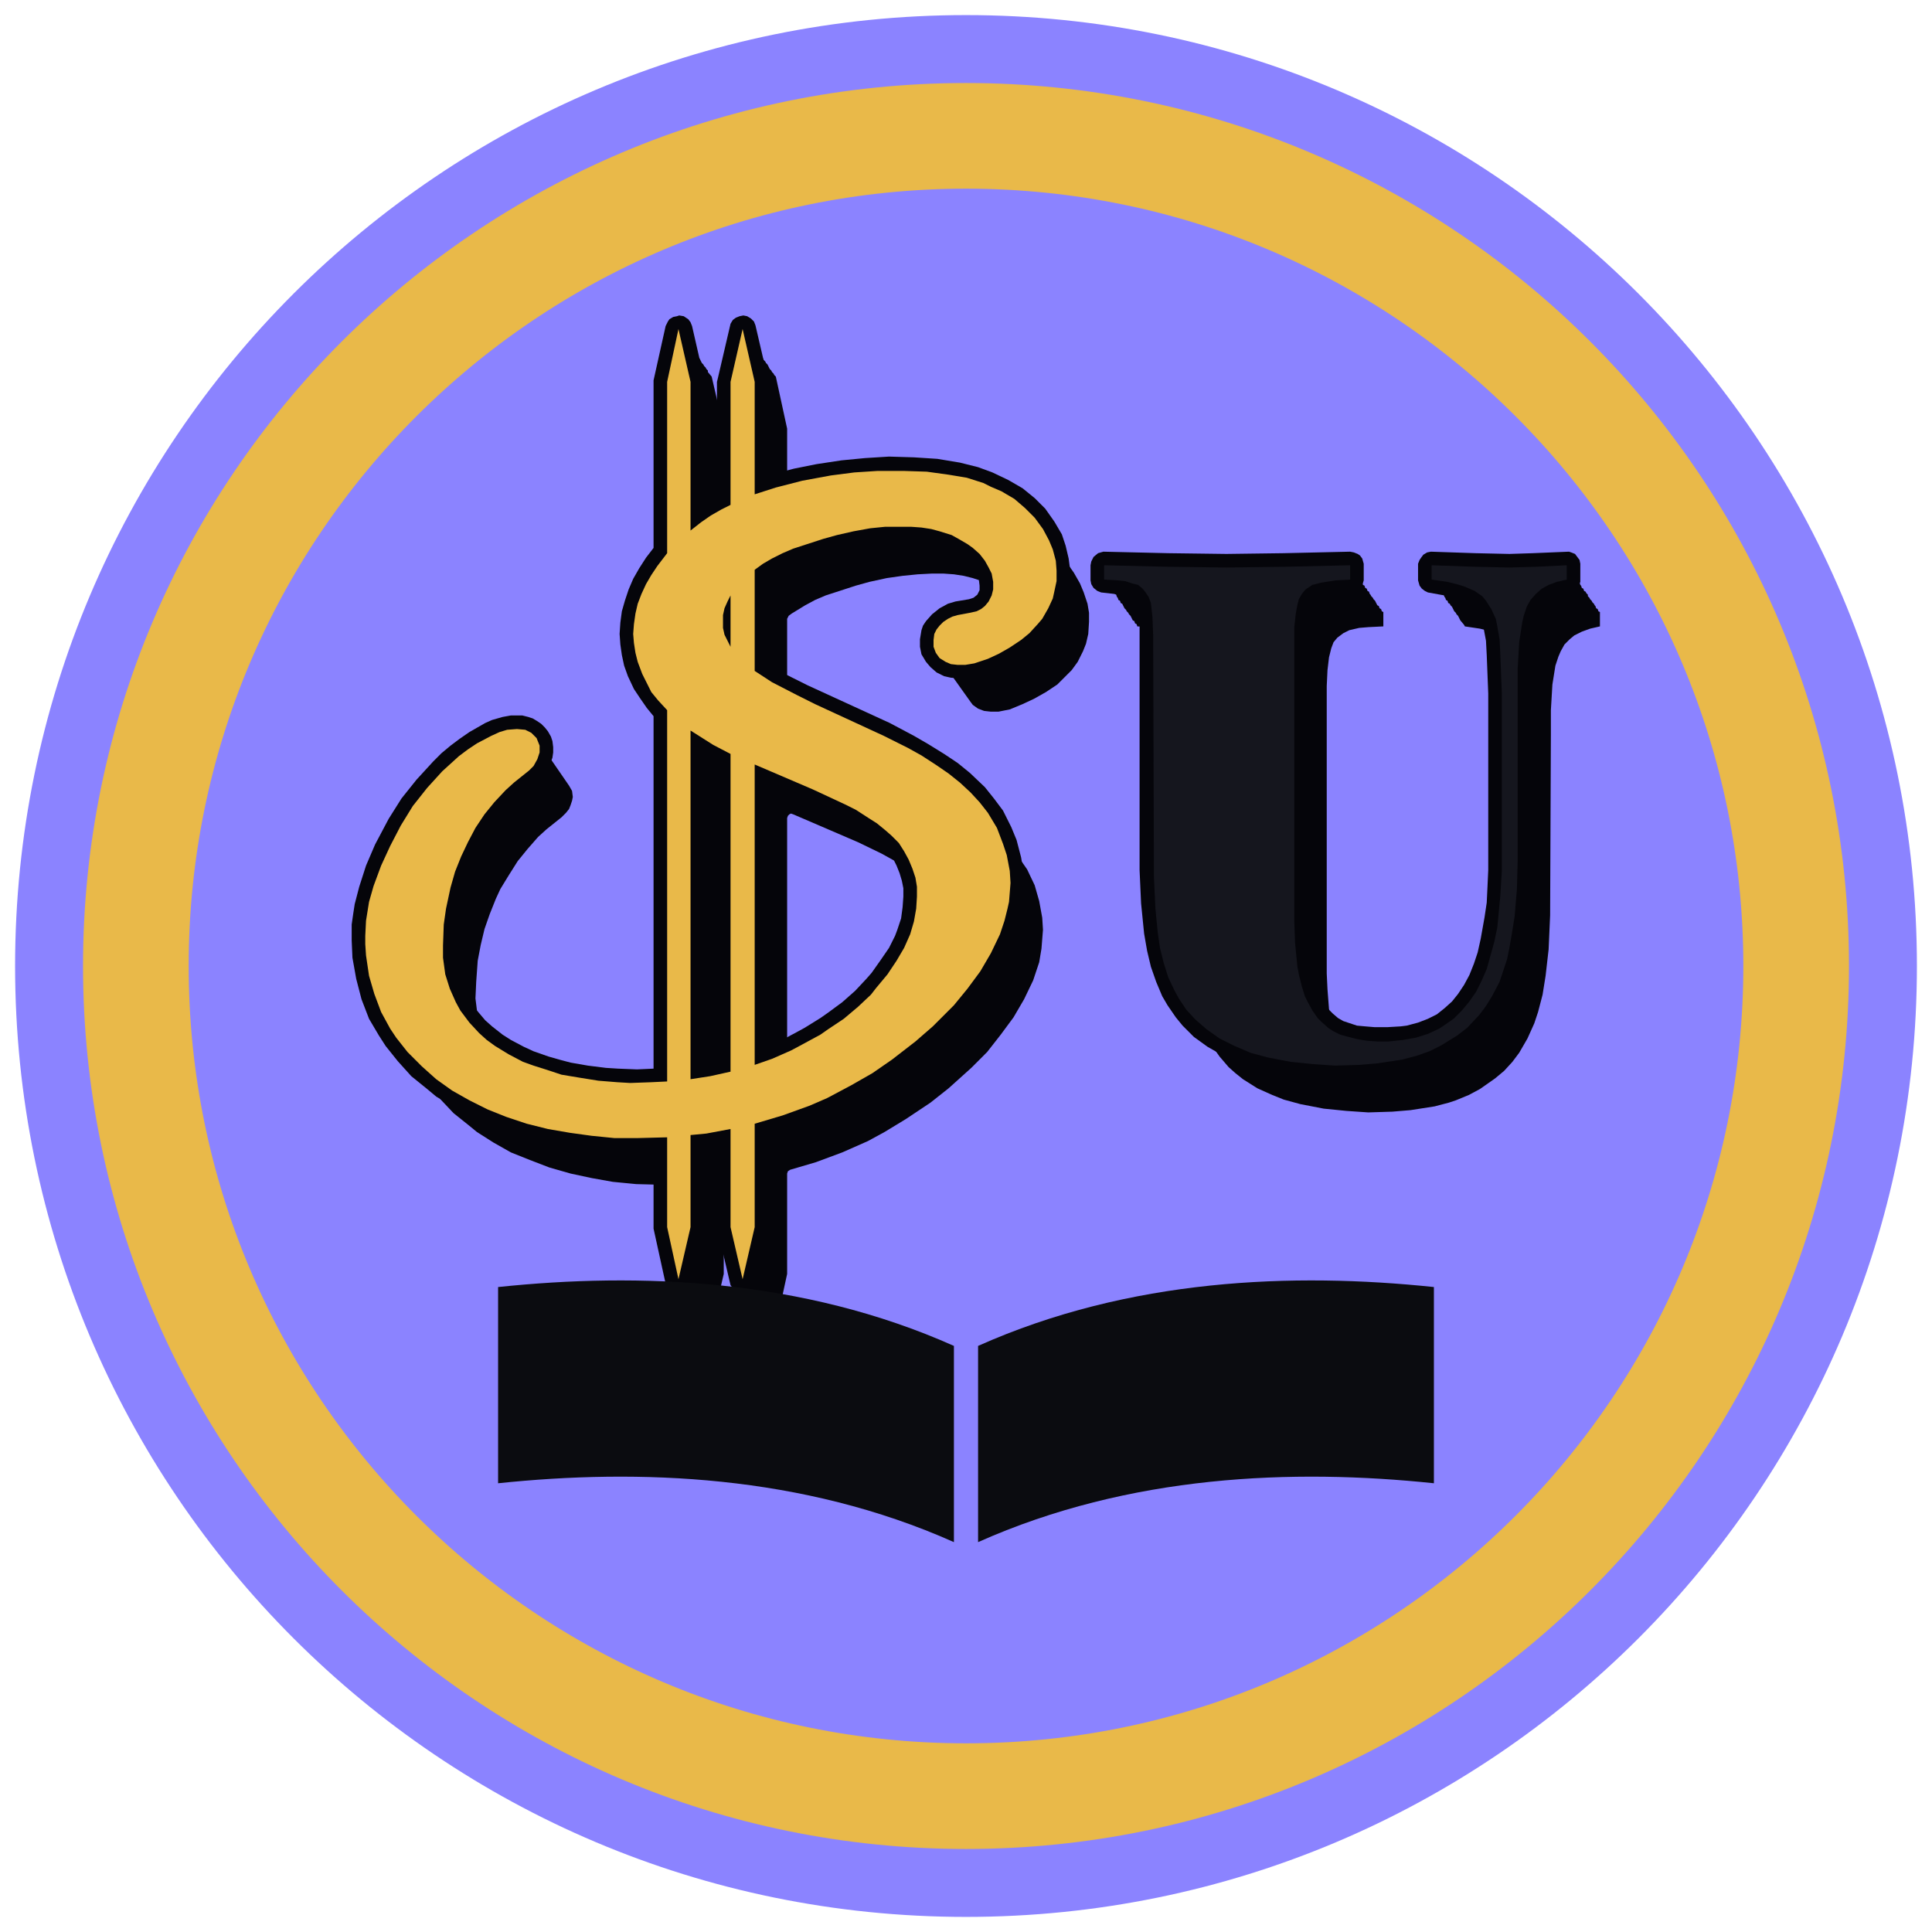
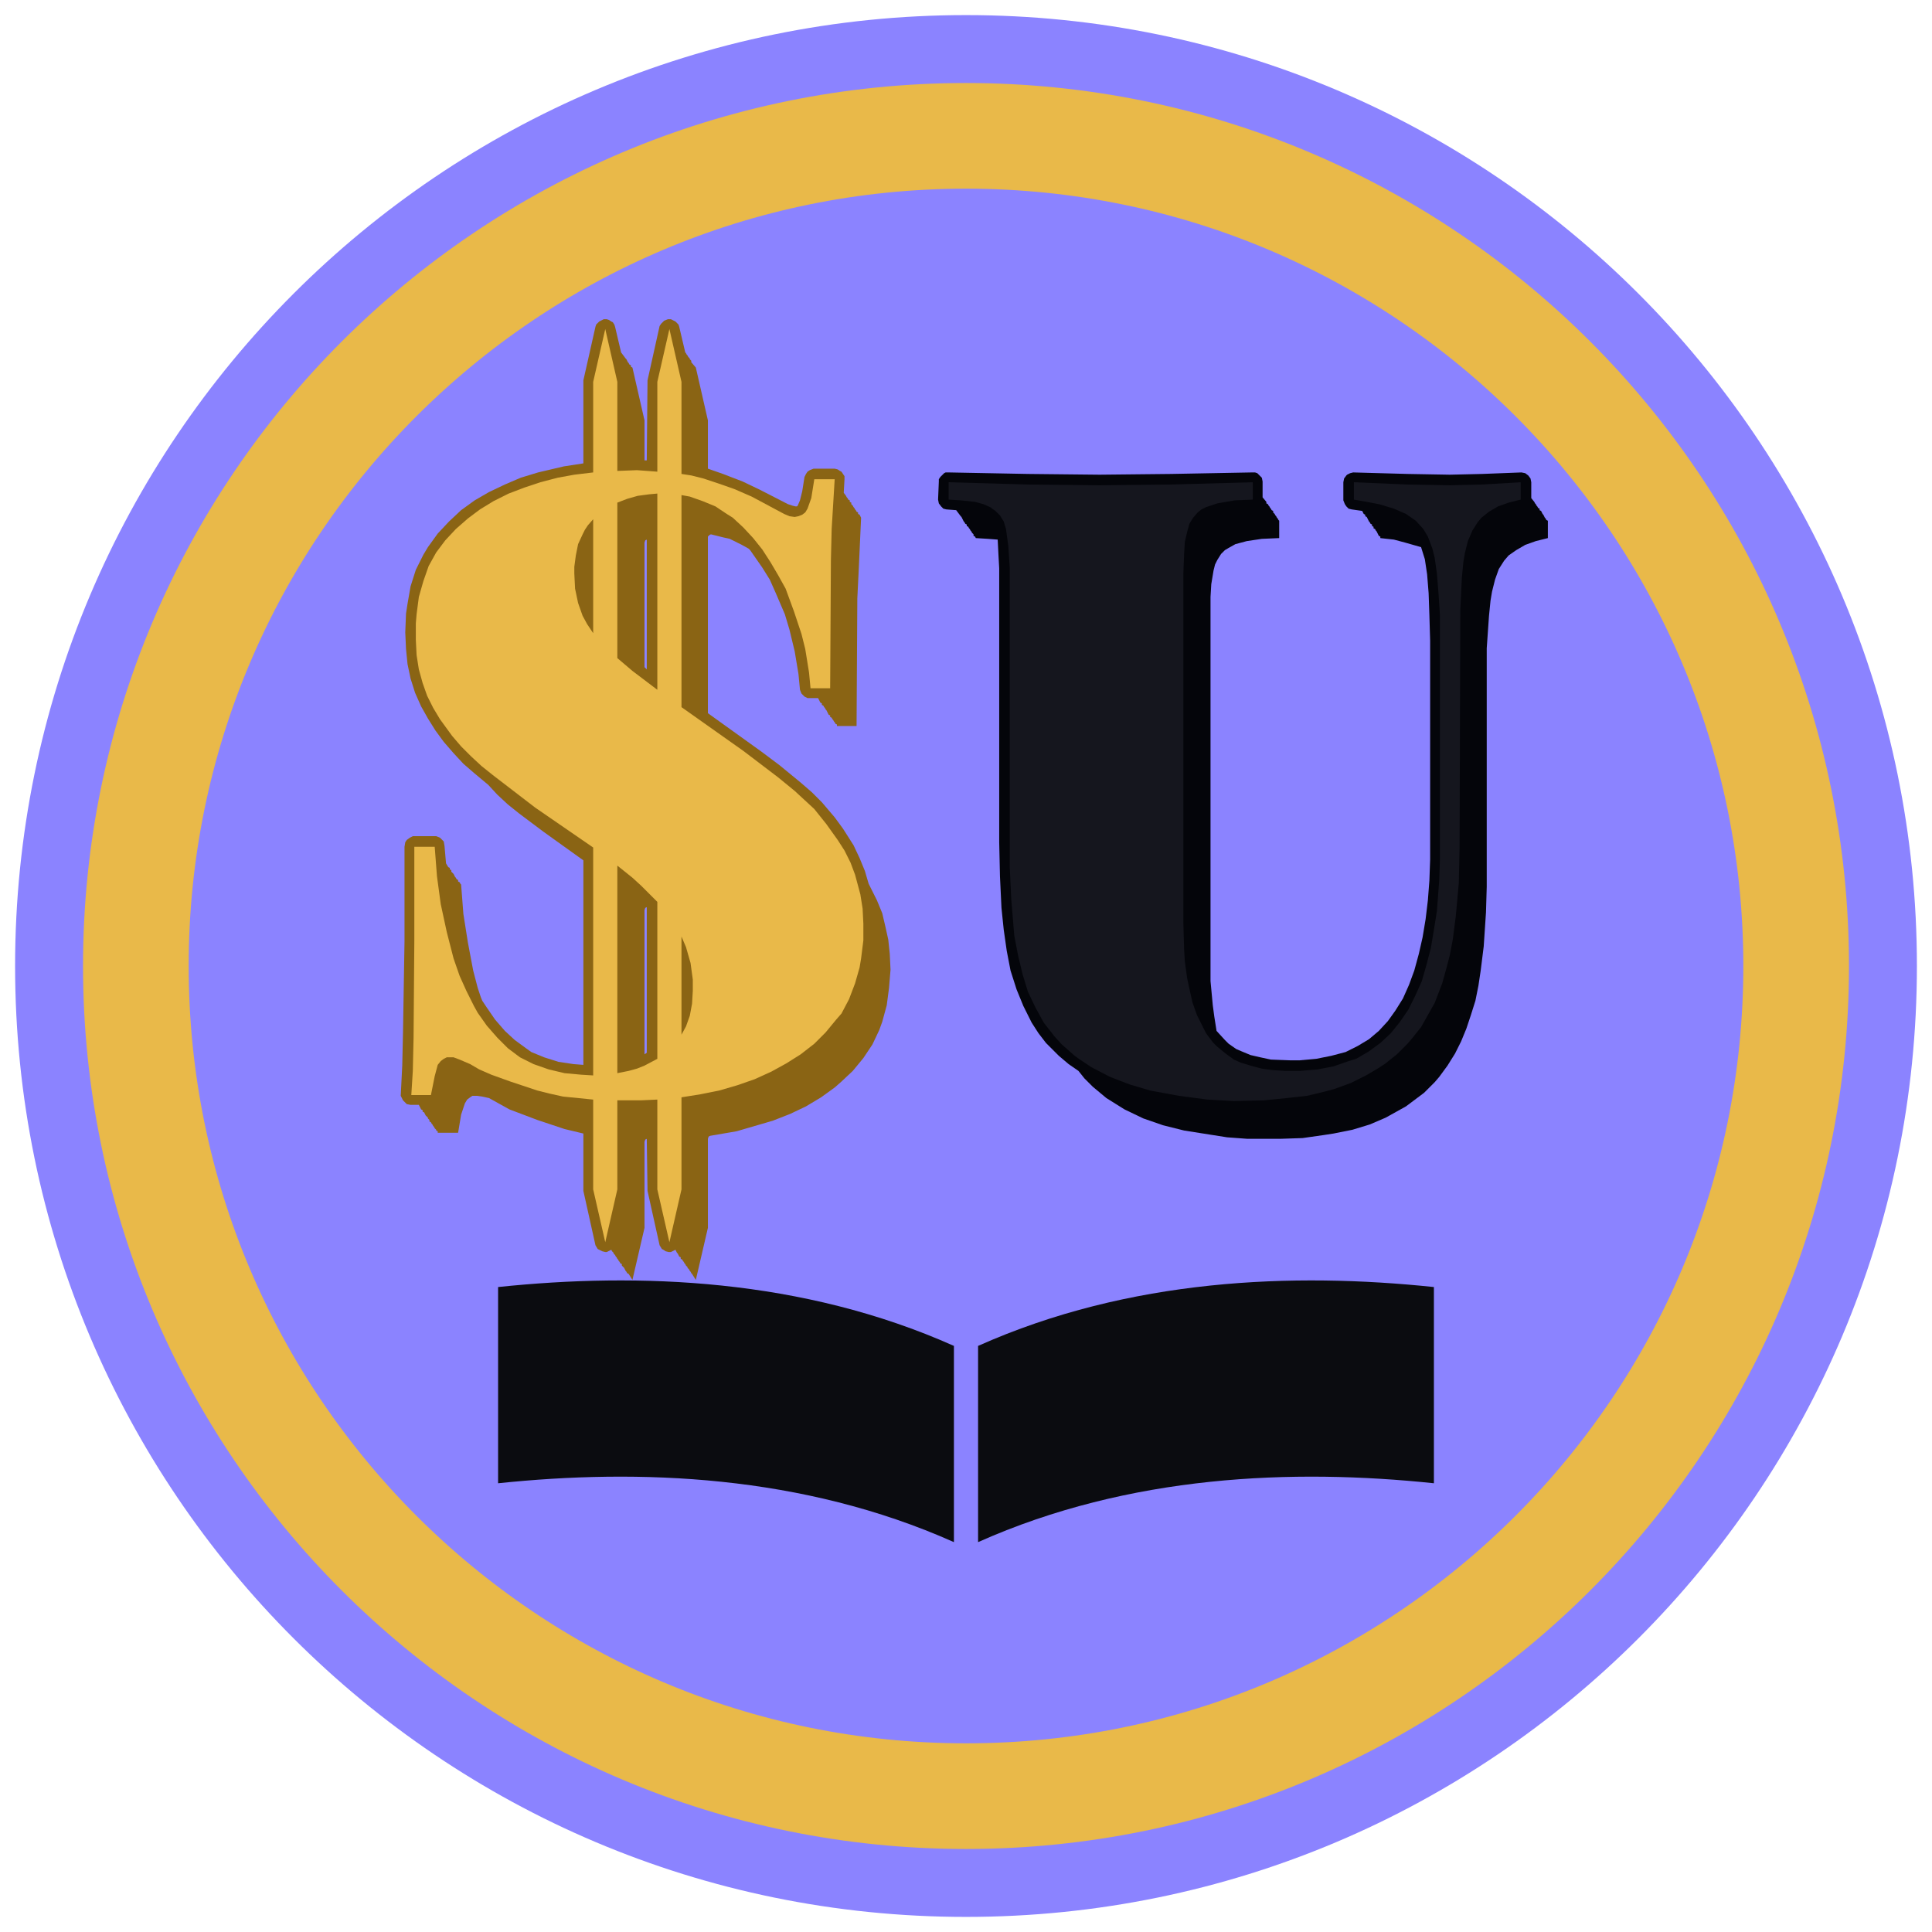
<svg xmlns="http://www.w3.org/2000/svg" viewBox="0 0 256 256" width="256" height="256">
  <circle cx="128" cy="128" r="126" fill="#8B83FF" />
  <circle cx="128" cy="128" r="110" fill="none" stroke="#E9B949" stroke-width="14" />
-   <path d="M64.1 98.5L66.2 97.4L67.3 97.1L68.4 97.0L69.1 97.0L69.8 97.1L70.5 97.4L70.8 97.7L71.2 98.0L75.4 104.1L75.8 104.8L75.9 105.6L75.8 106.1L75.6 106.7L75.4 107.2L75.0 107.7L74.4 108.3L72.4 109.9L71.3 110.9L69.9 112.5L68.6 114.1L67.4 116.0L66.3 117.8L65.7 119.1L64.9 121.1L64.2 123.1L63.7 125.2L63.3 127.3L63.1 130.1L63.0 132.3L63.2 133.9L63.5 135.9L64.0 137.4L64.8 138.2L65.9 139.0L67.0 139.7L68.3 140.4L69.6 141.0L71.0 141.6L72.4 142.1L73.9 142.5L75.5 142.9L77.9 143.4L81.2 143.7L84.6 143.9L88.2 143.7L88.5 143.5L88.6 143.2L88.6 95.1L88.5 94.8L86.3 91.5L85.6 90.4L85.1 89.2L84.7 88.0L84.4 86.8L84.2 85.6L84.2 84.4L84.3 83.1L84.5 81.7L84.8 80.4L85.3 79.1L85.8 77.8L86.5 76.5L87.3 75.3L88.5 73.8L88.6 73.6L88.6 51.0L90.2 44.0L90.3 44.3L90.5 44.4L90.6 44.6L90.8 44.8L90.9 45.0L91.0 45.2L91.1 45.4L91.3 45.6L91.4 45.8L91.6 46.0L91.7 46.2L91.8 46.4L91.9 46.6L92.1 46.7L92.2 47.0L92.4 47.1L92.5 47.4L92.7 47.5L92.8 47.7L92.9 47.9L93.0 48.1L93.2 48.3L93.3 48.5L93.5 48.7L93.6 48.9L93.8 49.1L93.8 49.3L94.3 49.9L95.9 56.8L95.9 67.0L95.9 67.2L96.1 67.4L96.4 67.5L96.7 67.5L97.0 67.3L97.1 67.0L97.1 51.0L98.7 44.0L99.0 44.6L99.2 44.8L99.3 45.0L99.5 45.2L99.6 45.4L99.8 45.6L99.9 45.8L100.0 46.0L100.1 46.2L100.3 46.4L100.4 46.6L100.6 46.7L100.7 47.0L100.9 47.1L100.9 47.4L101.1 47.5L101.2 47.7L101.4 47.9L101.5 48.1L101.7 48.3L101.8 48.5L101.9 48.7L102.0 48.9L102.2 49.1L102.3 49.3L102.5 49.5L102.6 49.7L102.8 49.9L104.3 56.8L104.3 63.9L104.4 64.2L104.6 64.4L105.0 64.4L108.8 63.6L112.7 63.1L115.7 62.8L118.8 62.7L121.9 62.8L124.9 63.1L127.7 63.6L129.9 64.2L131.6 64.8L133.6 65.9L135.2 66.9L136.7 68.2L137.4 69.0L138.2 70.0L142.3 75.9L143.1 77.3L143.6 78.5L144.1 80.0L144.3 81.2L144.3 82.4L144.2 84.0L143.9 85.3L143.5 86.3L142.8 87.7L142.0 88.8L140.8 90.0L140.1 90.7L138.6 91.7L137.0 92.6L135.5 93.3L133.8 94.0L132.3 94.3L131.3 94.3L130.4 94.2L129.6 93.9L128.9 93.4L128.6 93.0L124.4 87.1L124.1 86.4L123.9 85.7L124.0 84.8L124.2 84.1L124.7 83.4L125.4 82.7L126.1 82.3L126.9 82.0L127.6 81.8L129.1 81.5L129.9 81.3L130.6 80.9L131.2 80.3L131.4 79.9L131.7 79.3L131.9 78.7L131.9 78.1L131.7 77.8L130.4 77.1L128.9 76.6L127.7 76.3L126.4 76.1L125.0 76.0L123.5 76.0L121.6 76.1L119.6 76.3L117.5 76.6L115.2 77.1L113.4 77.6L109.4 78.9L108.0 79.5L106.7 80.2L104.9 81.3L104.5 81.6L104.4 81.8L104.3 82.0L104.3 91.4L104.5 91.7L104.7 91.9L107.0 93.1L117.4 97.8L120.6 99.5L123.0 100.9L125.2 102.3L126.8 103.5L128.2 104.7L129.5 106.0L130.6 107.4L135.2 113.9L136.1 115.2L137.1 117.3L137.7 119.4L138.1 121.6L138.2 123.2L138.0 125.7L137.7 127.5L136.9 129.9L135.7 132.4L134.3 134.8L132.6 137.1L130.8 139.4L128.7 141.5L125.7 144.2L123.3 146.1L120.0 148.3L117.2 150.0L115.0 151.2L111.6 152.7L108.1 154.0L104.7 155.0L104.4 155.2L104.3 155.5L104.3 168.8L102.8 175.7L102.4 175.1L102.2 175.0L102.1 174.7L101.9 174.6L101.9 174.3L101.7 174.2L101.6 174.0L101.4 173.8L101.3 173.6L101.1 173.4L101.0 173.2L100.9 173.0L100.8 172.8L100.6 172.6L100.5 172.4L100.3 172.2L100.2 172.0L100.0 171.8L100.0 171.6L99.8 171.5L99.7 171.2L99.5 171.1L99.4 170.9L99.2 170.7L99.1 170.5L99.0 170.3L98.9 170.1L98.7 169.9L97.1 163.0L97.1 157.1L97.0 156.8L96.9 156.7L96.6 156.6L96.2 156.6L96.0 156.8L95.9 157.1L95.9 168.8L94.3 175.7L93.9 175.1L93.8 175.0L93.7 174.7L93.5 174.6L93.4 174.3L93.2 174.2L93.1 174.0L92.9 173.8L92.8 173.6L92.7 173.4L92.6 173.2L92.4 173.0L92.3 172.8L92.1 172.6L92.0 172.4L91.9 172.2L91.8 172.0L91.6 171.8L91.5 171.6L91.3 171.5L91.2 171.2L91.0 171.1L90.9 170.9L90.8 170.7L90.7 170.5L90.5 170.3L90.4 170.1L90.2 169.9L88.6 163.0L88.6 157.6L88.6 157.4L88.5 157.2L88.2 157.0L84.3 156.9L81.2 156.6L78.4 156.1L75.6 155.5L72.8 154.7L70.2 153.7L67.7 152.7L65.4 151.4L63.2 150.0L62.1 149.1L60.1 147.5L58.4 145.7L56.9 143.7L52.8 137.9L52.0 136.7L51.4 135.6L50.3 133.3L49.5 130.9L49.0 128.3L48.7 125.6L48.7 123.7L48.9 121.7L49.4 119.2L50.0 117.1L51.0 114.4L52.6 111.1L54.2 108.5L55.9 106.0L57.9 103.7L60.0 101.6L61.1 100.6L62.3 99.7ZM104.3 108.4L104.3 139.1L104.5 139.5L104.7 139.6L104.9 139.6L106.6 138.8L108.9 137.5L110.0 136.8L112.1 135.4L113.0 134.6L114.8 133.0L115.6 132.2L117.2 130.4L118.5 128.6L119.1 127.7L120.1 126.0L120.9 124.2L121.2 123.3L121.6 121.6L121.8 120.0L121.8 118.8L121.6 117.1L121.3 115.9L120.2 115.1L118.6 114.1L116.8 113.1L113.7 111.6L105.1 107.9L104.8 107.8L104.6 107.9L104.4 108.1ZM95.9 104.0L95.9 142.0L95.9 142.2L96.0 142.3L96.2 142.5L96.4 142.5L96.9 142.3L97.1 142.1L97.1 141.9L97.1 104.1L97.1 103.9L96.9 103.7L96.7 103.5L96.5 103.5L96.2 103.5L96.0 103.6L95.9 103.8Z" fill="#05050A" />
-   <path d="M64.3 95.8L65.2 95.4L65.9 95.2L66.6 95.0L67.7 94.8L68.5 94.8L69.2 94.8L70.0 95.0L70.6 95.2L71.1 95.5L71.7 95.9L72.2 96.4L72.6 96.9L73.0 97.6L73.2 98.2L73.3 99.0L73.3 99.7L73.2 100.4L72.9 101.2L72.6 101.9L72.2 102.5L71.3 103.4L69.2 105.1L68.3 106.0L66.9 107.4L65.7 109.0L64.6 110.7L63.6 112.4L63.0 113.6L62.2 115.5L61.6 117.4L61.0 120.0L60.7 122.0L60.5 124.6L60.5 126.7L60.7 128.1L61.1 129.9L61.7 131.5L62.2 132.4L63.2 133.9L64.3 135.2L65.2 136.0L66.6 137.1L67.7 137.8L69.4 138.7L70.7 139.3L72.7 140.0L74.1 140.4L75.6 140.8L77.9 141.2L80.3 141.5L81.9 141.6L84.4 141.7L86.6 141.6L86.6 94.9L85.7 93.8L84.8 92.5L84.0 91.3L83.2 89.6L82.7 88.2L82.4 86.8L82.2 85.4L82.1 84.0L82.2 82.5L82.4 81.0L82.8 79.6L83.3 78.1L83.9 76.7L84.7 75.3L85.6 73.9L86.6 72.6L86.6 50.4L88.2 43.2L88.5 42.6L88.7 42.3L89.2 42.0L89.7 41.9L90.0 41.8L90.6 41.9L90.9 42.1L91.2 42.3L91.5 42.7L91.7 43.2L93.3 50.2L93.3 50.6L93.3 66.8L95.0 65.8L95.0 50.6L95.1 50.2L96.8 42.9L97.1 42.4L97.5 42.1L98.0 41.9L98.5 41.8L99.0 41.9L99.5 42.2L99.9 42.6L100.1 43.1L101.8 50.4L101.8 63.0L105.2 62.1L108.2 61.5L111.5 61.0L114.6 60.7L117.8 60.5L121.1 60.6L124.2 60.8L127.2 61.3L129.6 61.9L131.5 62.6L133.6 63.6L135.5 64.7L137.1 66.0L138.5 67.4L139.7 69.1L140.7 70.8L141.2 72.3L141.6 74.0L141.8 75.5L141.8 76.9L141.5 78.7L141.2 79.9L140.6 81.4L140.0 82.5L139.0 83.8L137.8 85.1L136.8 86.0L135.3 87.0L133.5 88.0L131.9 88.8L130.0 89.5L128.4 89.9L127.2 89.9L126.0 89.8L125.1 89.6L124.1 89.1L123.3 88.4L122.7 87.7L122.1 86.7L121.9 85.7L121.9 84.7L122.1 83.5L122.3 82.9L122.7 82.3L123.5 81.4L124.5 80.6L125.6 80.0L126.6 79.7L128.4 79.4L129.0 79.2L129.5 78.8L129.8 78.2L129.8 77.6L129.7 76.8L129.4 76.0L128.8 75.1L128.3 74.5L127.5 73.8L126.5 73.2L125.7 72.8L124.5 72.3L123.6 72.0L121.9 71.7L120.6 71.6L117.9 71.6L116.0 71.8L114.5 72.0L112.4 72.4L110.7 72.8L107.1 73.9L105.7 74.4L104.4 74.9L103.2 75.5L101.8 76.4L101.8 87.9L104.2 89.4L107.0 90.8L117.9 95.8L121.1 97.5L123.0 98.6L125.1 99.9L126.9 101.1L128.5 102.4L130.5 104.3L131.7 105.8L132.9 107.4L134.0 109.6L134.7 111.3L135.3 113.6L135.6 115.4L135.6 117.8L135.4 119.9L135.1 121.6L134.8 122.5L134.2 124.5L133.0 127.1L131.4 129.6L129.7 132.0L127.8 134.4L125.6 136.6L123.3 138.7L120.0 141.3L116.7 143.6L113.8 145.4L111.5 146.6L108.0 148.1L105.5 149.1L101.8 150.3L101.8 162.8L100.1 170.1L99.8 170.7L99.2 171.1L98.5 171.3L97.8 171.2L97.2 170.8L96.8 170.3L95.1 163.0L95.0 162.6L95.0 151.8L93.3 152.0L93.3 162.8L91.7 170.1L91.4 170.6L90.9 171.1L90.2 171.3L89.5 171.3L89.0 171.1L88.7 170.8L88.4 170.4L88.2 170.1L86.6 162.8L86.6 152.6L82.9 152.6L79.8 152.5L76.7 152.1L73.7 151.7L70.7 151.0L67.9 150.2L65.1 149.2L62.6 148.1L60.1 146.7L57.8 145.3L56.6 144.3L54.5 142.6L52.7 140.6L51.1 138.6L50.2 137.2L48.9 135.0L48.4 133.7L47.9 132.4L47.2 129.7L46.7 126.9L46.6 124.6L46.6 122.5L46.8 121.1L47.0 119.8L47.6 117.5L48.5 114.7L49.7 111.9L51.5 108.5L53.2 105.8L55.2 103.3L57.4 100.9L58.5 99.8L59.7 98.8L60.9 97.9L62.2 97.0ZM101.8 104.1L101.8 138.5L104.0 137.6L105.5 136.8L106.6 136.2L108.7 134.9L109.7 134.2L111.6 132.8L113.3 131.3L114.8 129.7L115.5 128.9L116.7 127.2L117.8 125.6L118.6 124.0L118.9 123.2L119.4 121.7L119.6 120.2L119.7 118.8L119.7 117.7L119.5 116.7L119.2 115.7L118.8 114.7L118.3 113.7L117.7 112.9L116.8 112.0L116.2 111.4L114.1 109.9L111.6 108.5L107.5 106.5ZM93.3 100.1L93.3 140.9L95.0 140.5L95.0 101.0Z" fill="#05050A" />
-   <path d="M65.1 97.5L66.2 97.0L67.2 96.7L68.5 96.6L69.6 96.7L70.4 97.1L70.7 97.4L71.1 97.8L71.3 98.3L71.5 98.8L71.5 99.7L71.2 100.6L70.7 101.5L70.1 102.1L68.1 103.7L67.0 104.7L65.5 106.3L64.2 107.9L63.0 109.7L62.0 111.6L61.1 113.5L60.3 115.5L59.7 117.6L59.1 120.4L58.8 122.5L58.7 125.3L58.7 126.9L59.0 129.1L59.6 131.0L60.4 132.8L61.0 133.9L62.2 135.5L63.5 136.9L64.5 137.8L65.6 138.6L67.4 139.7L69.3 140.7L70.7 141.2L72.9 141.9L74.4 142.4L76.8 142.8L79.3 143.2L81.8 143.4L83.5 143.5L86.3 143.4L88.4 143.3L88.4 94.1L87.2 92.8L86.3 91.7L85.7 90.5L85.1 89.3L84.5 87.7L84.2 86.5L84.0 85.2L83.9 84.0L84.0 82.7L84.2 81.3L84.5 80.0L85.0 78.7L85.6 77.4L86.3 76.2L87.1 75.0L88.4 73.3L88.4 50.6L89.9 43.6L91.5 50.6L91.5 70.3L92.9 69.2L94.2 68.3L95.6 67.5L96.8 66.9L96.8 50.6L98.4 43.6L100.0 50.6L100.0 65.5L102.8 64.6L106.3 63.7L110.1 63.0L113.2 62.6L116.3 62.4L119.7 62.4L122.8 62.5L125.7 62.9L128.1 63.3L130.3 64.0L131.3 64.5L132.7 65.1L134.4 66.1L135.8 67.3L137.1 68.6L138.2 70.1L139.0 71.6L139.5 72.8L139.9 74.3L140.0 75.6L140.0 77.0L139.7 78.4L139.5 79.3L138.9 80.6L138.1 82.0L137.5 82.7L136.4 83.9L135.3 84.8L133.8 85.8L132.4 86.6L130.9 87.3L129.1 87.9L127.9 88.1L126.9 88.1L126.0 88.0L125.3 87.7L124.5 87.2L124.0 86.5L123.7 85.7L123.7 84.8L123.8 84.0L124.1 83.4L124.5 82.9L125.0 82.4L125.6 82.0L126.2 81.7L126.9 81.5L128.5 81.2L129.4 81.0L130.0 80.7L130.5 80.3L131.0 79.7L131.4 78.9L131.6 78.1L131.6 77.1L131.4 76.0L131.0 75.2L130.5 74.3L129.8 73.4L128.9 72.6L128.2 72.1L127.0 71.4L126.1 70.9L124.5 70.4L123.4 70.1L122.1 69.9L120.7 69.8L119.2 69.8L117.3 69.8L115.3 70.0L113.1 70.4L110.9 70.9L109.1 71.4L105.1 72.7L103.7 73.3L102.3 74.0L101.1 74.7L100.0 75.5L100.0 88.9L102.3 90.4L105.6 92.1L108.0 93.3L117.1 97.5L120.3 99.1L122.1 100.1L124.1 101.4L125.7 102.5L127.2 103.7L128.6 105.0L129.8 106.3L130.9 107.7L132.1 109.7L132.9 111.8L133.4 113.3L133.8 115.4L133.9 117.0L133.7 119.5L133.5 120.4L133.1 122.0L132.5 123.8L131.3 126.3L129.9 128.7L128.2 131.0L126.4 133.2L125.0 134.6L123.6 136.0L121.3 138.0L118.2 140.4L115.6 142.2L112.8 143.8L109.6 145.5L107.3 146.5L103.7 147.8L100.0 148.9L100.0 162.6L98.4 169.5L96.8 162.6L96.8 149.6L93.6 150.2L91.5 150.4L91.5 162.6L89.9 169.5L88.4 162.6L88.4 150.7L84.5 150.8L81.4 150.8L78.4 150.5L75.5 150.1L72.6 149.6L69.8 148.9L67.1 148.0L64.6 147.0L62.2 145.8L59.9 144.5L57.8 143.0L55.9 141.3L54.0 139.4L52.5 137.5L51.7 136.3L50.5 134.1L49.6 131.7L48.9 129.3L48.5 126.6L48.4 125.1L48.4 124.0L48.5 122.0L48.9 119.5L49.5 117.4L50.5 114.7L51.7 112.1L53.1 109.4L54.7 106.8L56.6 104.4L58.6 102.2L60.8 100.2L62.0 99.3L63.2 98.5ZM96.8 85.7L96.8 78.9L96.4 79.7L96.0 80.6L95.8 81.5L95.8 82.5L95.8 83.2L96.0 84.1L96.4 84.9ZM91.5 96.8L91.5 143.0L94.1 142.6L96.8 142.0L96.8 99.9L94.5 98.7ZM100.0 101.3L100.0 141.1L102.3 140.3L104.8 139.2L106.3 138.4L108.7 137.1L109.7 136.4L111.8 135.0L113.7 133.4L115.4 131.8L116.1 130.9L117.6 129.1L118.8 127.3L119.8 125.6L120.6 123.8L121.1 122.1L121.4 120.4L121.5 118.8L121.5 117.5L121.3 116.3L120.9 115.1L120.4 113.9L119.8 112.8L119.1 111.7L118.1 110.7L117.3 110.0L116.2 109.1L115.1 108.4L113.4 107.3L112.0 106.6L107.7 104.6Z" fill="#E9B949" />
-   <path d="M146.6 77.1L146.6 75.3L155.1 75.5L162.7 75.6L170.4 75.5L179.2 75.3L179.3 75.5L179.7 76.1L179.8 76.3L180.0 76.5L180.1 76.7L180.3 76.9L180.4 77.1L180.5 77.2L180.6 77.5L180.8 77.6L180.9 77.9L181.1 78.0L181.2 78.3L181.4 78.4L181.5 78.7L181.6 78.8L181.7 79.0L181.9 79.2L182.0 79.4L182.2 79.6L182.3 79.8L182.4 80.0L182.5 80.2L182.7 80.3L182.8 80.6L183.0 80.7L183.1 81.0L183.3 81.1L183.3 83.0L181.3 83.1L180.1 83.2L178.8 83.5L178.0 83.9L177.2 84.5L176.7 85.1L176.4 85.9L176.1 87.1L175.9 88.8L175.8 90.9L175.8 129.0L175.9 131.1L176.1 133.7L176.6 135.9L176.8 136.7L176.9 136.9L177.5 137.3L178.2 137.6L180.1 138.1L181.8 138.3L184.2 138.3L186.1 138.2L187.0 138.0L188.7 137.6L190.2 137.0L191.6 136.3L192.3 135.8L193.4 134.9L194.5 133.7L195.4 132.5L196.2 131.1L197.0 129.6L197.5 127.9L198.0 126.1L198.5 124.2L198.8 122.3L199.0 120.2L199.2 118.0L199.3 115.8L199.3 92.3L199.2 87.9L198.8 84.3L198.8 84.2L198.6 84.0L197.3 83.6L196.1 83.3L194.1 83.0L194.0 82.8L193.5 82.2L193.4 82.0L193.3 81.8L193.2 81.6L193.0 81.4L192.9 81.2L192.7 81.0L192.6 80.8L192.5 80.6L192.4 80.4L192.2 80.2L192.1 80.0L191.9 79.9L191.8 79.6L191.6 79.5L191.5 79.2L191.4 79.1L191.3 78.8L191.1 78.7L191.0 78.5L190.8 78.3L190.7 78.1L190.6 77.9L190.5 77.7L190.3 77.5L190.2 77.3L190.0 77.1L190.0 75.3L195.8 75.5L200.3 75.6L203.8 75.5L207.9 75.3L208.0 75.5L208.5 76.1L208.5 76.3L208.7 76.5L208.8 76.7L209.0 76.9L209.1 77.1L209.3 77.2L209.4 77.5L209.5 77.6L209.6 77.9L209.8 78.0L209.9 78.3L210.1 78.4L210.2 78.6L210.4 78.8L210.4 79.0L210.6 79.2L210.7 79.4L210.9 79.6L211.0 79.8L211.2 80.0L211.3 80.2L211.4 80.3L211.5 80.6L211.7 80.7L211.8 81.0L212.0 81.1L212.0 83.0L210.7 83.3L209.6 83.7L208.6 84.2L208.0 84.7L207.3 85.4L206.8 86.3L206.5 87.0L206.1 88.2L205.7 90.7L205.5 94.1L205.5 97.3L205.4 121.3L205.2 125.8L204.8 129.3L204.4 131.8L203.8 134.1L203.3 135.6L202.4 137.6L201.3 139.5L200.4 140.7L199.3 141.9L198.1 142.9L196.1 144.3L194.6 145.1L192.9 145.8L192.0 146.1L190.1 146.6L186.9 147.1L184.5 147.3L181.3 147.4L178.4 147.2L175.4 146.9L172.3 146.3L170.1 145.7L168.6 145.1L166.6 144.2L164.7 143.0L163.7 142.2L162.8 141.4L161.6 140.0L156.8 133.2L155.9 131.6L155.3 130.4L154.7 128.6L154.2 126.7L153.8 124.6L153.4 120.8L153.1 115.7L153.1 83.5L152.9 83.2L152.7 83.1L150.7 83.0L150.6 82.7L150.4 82.6L150.3 82.3L150.1 82.2L150.0 82.0L149.9 81.8L149.8 81.6L149.6 81.4L149.5 81.2L149.3 81.0L149.2 80.8L149.0 80.6L148.9 80.4L148.8 80.2L148.7 80.0L148.5 79.9L148.4 79.6L148.2 79.5L148.1 79.2L148.0 79.1L147.9 78.8L147.7 78.7L147.6 78.5L147.4 78.3L147.3 78.1L147.1 77.9L147.0 77.7Z" fill="#05050A" />
-   <path d="M209.4 77.1L209.2 77.6L209.0 77.9L208.7 78.2L208.2 78.5L206.9 78.8L206.0 79.1L205.3 79.5L204.7 80.0L204.3 80.5L203.9 81.2L203.6 82.1L203.4 82.8L203.1 85.3L203.0 88.6L202.9 114.2L202.8 117.9L202.5 121.6L202.1 124.2L201.8 126.0L201.2 128.4L200.6 130.0L200.0 131.5L199.3 132.9L198.4 134.3L197.4 135.7L196.8 136.4L195.6 137.5L194.2 138.7L191.9 140.1L190.1 140.9L188.2 141.6L186.1 142.2L182.8 142.7L180.2 142.9L176.9 143.0L173.9 142.8L170.0 142.3L166.8 141.7L164.4 140.9L162.1 139.9L160.0 138.7L158.2 137.4L156.7 135.9L155.8 134.8L154.7 133.2L154.0 132.0L153.2 130.1L152.5 128.1L152.0 126.0L151.6 123.7L151.2 119.7L151.0 115.3L151.0 84.1L151.0 82.3L150.7 80.6L150.6 80.0L150.4 79.6L150.2 79.3L149.8 79.1L148.5 78.8L145.9 78.5L145.4 78.3L144.9 77.9L144.6 77.4L144.5 76.9L144.5 74.9L144.6 74.4L144.9 73.8L145.5 73.3L146.2 73.1L154.8 73.3L162.5 73.4L170.1 73.3L178.9 73.1L179.4 73.2L179.9 73.4L180.2 73.6L180.5 74.0L180.7 74.7L180.7 76.9L180.5 77.6L180.2 78.0L179.8 78.3L179.3 78.5L176.4 78.8L175.2 79.0L174.5 79.3L174.1 79.6L173.8 80.0L173.6 80.7L173.4 81.5L173.3 83.1L173.3 84.7L173.3 123.5L173.5 126.6L174.0 129.2L174.6 131.3L175.1 132.4L175.6 133.2L176.0 133.7L176.6 134.3L177.3 134.9L178.0 135.3L178.9 135.6L179.8 135.9L180.9 136.0L182.1 136.1L183.9 136.1L185.6 136.0L186.4 135.9L187.9 135.5L189.2 135.0L190.4 134.4L191.4 133.6L192.4 132.7L193.2 131.7L194.0 130.5L194.7 129.2L195.3 127.7L195.8 126.2L196.2 124.4L196.7 121.6L197.0 119.6L197.1 117.5L197.2 115.3L197.2 91.9L197.0 86.8L196.9 84.9L196.6 83.3L196.3 82.1L195.9 81.2L195.4 80.6L194.7 80.0L193.8 79.6L192.5 79.1L191.4 78.9L189.2 78.5L188.8 78.3L188.4 78.0L188.1 77.6L187.9 76.9L187.9 74.7L188.1 74.2L188.3 73.9L188.6 73.5L189.1 73.2L189.6 73.1L195.5 73.3L200.0 73.4L203.1 73.3L207.9 73.1L208.2 73.2L208.7 73.4L209.0 73.8L209.3 74.2L209.4 74.7Z" fill="#05050A" />
-   <path d="M207.6 76.8L206.3 77.1L205.2 77.5L204.3 78.0L203.5 78.7L202.8 79.5L202.3 80.4L201.9 81.6L201.7 82.5L201.3 85.1L201.1 88.6L201.1 114.1L201.0 117.8L200.7 121.4L200.3 123.9L200.0 125.6L199.7 127.1L199.2 128.6L198.7 130.1L197.7 132.0L196.9 133.3L196.0 134.5L194.4 136.2L193.1 137.2L191.0 138.5L189.4 139.3L187.7 139.9L185.8 140.4L182.5 140.9L180.2 141.1L176.9 141.2L174.0 141.0L171.0 140.7L167.9 140.1L165.7 139.5L163.6 138.6L161.6 137.6L159.9 136.4L158.4 135.1L157.2 133.8L156.2 132.3L155.6 131.2L154.8 129.5L154.2 127.6L153.7 125.6L153.4 123.5L153.1 120.4L152.9 116.2L152.8 84.1L152.7 81.7L152.5 79.9L152.2 79.1L151.8 78.5L151.4 78.0L150.8 77.5L150.0 77.3L149.1 77.0L148.1 76.9L146.3 76.8L146.3 74.9L154.8 75.1L162.5 75.2L170.2 75.1L178.9 74.9L178.9 76.8L177.0 76.9L175.1 77.2L173.9 77.5L173.0 78.1L172.5 78.7L172.1 79.4L171.9 80.2L171.7 81.3L171.5 83.1L171.5 84.6L171.5 122.1L171.6 124.9L171.9 128.0L172.1 129.1L172.5 130.7L172.9 132.0L173.3 132.8L173.9 133.9L174.6 134.9L175.1 135.4L176.0 136.2L176.6 136.6L177.6 137.1L178.7 137.4L179.9 137.7L181.1 137.9L182.5 138.0L184.0 138.0L185.9 137.8L187.6 137.5L189.2 137.0L190.7 136.3L191.3 135.9L192.6 135.0L193.7 133.9L194.7 132.7L195.6 131.4L196.3 130.0L197.0 128.4L197.5 126.6L198.0 124.8L198.4 122.9L198.6 120.8L198.8 118.7L199.0 115.4L199.0 91.9L198.8 86.7L198.7 84.7L198.4 83.0L198.2 82.0L197.6 80.7L196.9 79.6L196.4 79.0L195.4 78.3L194.0 77.7L193.0 77.4L191.8 77.1L189.7 76.8L189.7 74.9L195.5 75.1L200.0 75.2L203.5 75.1L207.6 74.9Z" fill="#15161E" />
+   <path d="M77.3 61.4L77.3 50.4L78.9 43.3L79.0 43.0L79.4 42.6L79.8 42.4L80.0 42.3L80.4 42.3L80.7 42.4L81.0 42.6L81.2 42.7L81.4 43.0L81.5 43.3L82.3 46.7L82.9 47.5L83.0 47.6L83.1 47.8L83.2 48.0L83.3 48.1L83.4 48.3L83.6 48.4L83.6 48.6L83.8 48.7L85.4 55.7L85.4 61.0L85.7 61.0L85.8 50.4L87.4 43.2L87.6 42.9L88.0 42.5L88.5 42.3L88.9 42.3L89.1 42.4L89.5 42.6L89.9 43.0L90.0 43.3L90.8 46.7L90.9 46.8L91.0 47.0L91.1 47.1L91.2 47.3L91.4 47.5L91.4 47.6L91.6 47.8L91.6 48.0L92.2 48.7L93.8 55.7L93.8 62.1L95.8 62.8L98.4 63.8L100.7 64.9L104.4 66.8L105.0 67.0L105.4 67.1L105.6 67.1L105.7 67.0L106.0 66.3L106.3 65.1L106.6 63.2L106.8 62.8L107.0 62.5L107.3 62.3L107.8 62.1L110.6 62.1L111.0 62.2L111.3 62.4L111.5 62.5L111.7 62.8L111.9 63.1L111.9 63.5L111.8 65.3L112.1 65.7L112.2 65.9L112.3 66.0L112.4 66.2L112.6 66.3L112.6 66.5L112.8 66.6L112.8 66.8L113.0 67.0L113.1 67.2L113.2 67.3L113.3 67.5L113.4 67.6L113.5 67.8L113.7 67.9L113.7 68.1L113.9 68.2L114.0 68.4L114.1 68.6L113.8 75.2L113.6 79.3L113.5 96.2L110.9 96.2L110.9 96.0L110.7 95.9L110.6 95.7L110.5 95.6L110.4 95.4L110.3 95.3L110.2 95.1L110.0 95.0L110.0 94.8L109.8 94.7L109.7 94.5L109.6 94.3L109.5 94.1L109.4 94.0L109.3 93.8L109.2 93.7L109.1 93.5L108.9 93.4L108.9 93.2L108.7 93.1L108.4 92.5L107.4 92.5L107.0 92.5L106.6 92.3L106.2 91.9L106.0 91.4L105.8 89.3L105.3 86.3L104.6 83.4L104.0 81.4L102.8 78.6L102.0 76.8L101.0 75.2L99.4 72.9L99.2 72.7L98.3 72.2L96.7 71.4L95.8 71.2L94.2 70.8L94.0 70.9L93.8 71.1L93.8 94.5L100.9 99.6L103.3 101.4L106.1 103.7L107.6 105.0L108.9 106.3L110.6 108.3L111.7 109.8L113.1 112.0L113.9 113.7L114.6 115.4L115.1 117.1L116.2 119.3L116.9 121.0L117.3 122.7L117.7 124.5L117.9 126.4L118.0 128.5L117.8 130.9L117.5 133.2L116.9 135.4L116.5 136.5L115.6 138.4L114.4 140.2L113.0 141.9L111.4 143.4L110.6 144.1L108.8 145.4L106.8 146.6L104.7 147.6L102.4 148.5L100.0 149.2L97.6 149.9L94.1 150.5L93.9 150.6L93.8 150.9L93.8 162.7L92.2 169.6L91.7 168.8L91.6 168.7L91.5 168.5L91.4 168.4L91.3 168.2L91.1 168.0L91.1 167.9L90.9 167.7L90.8 167.5L90.7 167.4L90.6 167.2L90.5 167.1L90.4 166.9L90.2 166.8L90.2 166.6L90.0 166.5L89.9 166.3L89.8 166.1L89.7 166.0L89.6 165.8L89.5 165.6L88.9 165.9L88.6 165.9L88.2 165.8L87.9 165.6L87.7 165.5L87.4 165.0L85.8 157.8L85.7 150.9L85.5 151.0L85.4 151.3L85.4 162.7L83.8 169.6L83.3 168.8L83.1 168.7L83.0 168.5L82.9 168.4L82.8 168.2L82.7 168.0L82.6 167.9L82.4 167.7L82.4 167.5L82.2 167.4L82.1 167.2L82.0 167.1L81.9 166.9L81.8 166.8L81.7 166.6L81.6 166.5L81.5 166.3L81.3 166.1L81.3 166.0L81.1 165.8L81.0 165.6L80.4 165.9L80.2 165.9L79.8 165.8L79.4 165.6L79.2 165.5L78.9 165.0L77.3 157.8L77.3 150.2L74.8 149.6L71.2 148.4L67.5 147.0L64.8 145.5L63.9 145.3L63.2 145.2L62.6 145.2L62.3 145.4L61.9 145.7L61.6 146.2L61.1 147.7L60.7 150.1L58.0 150.1L58.0 149.9L57.8 149.8L57.8 149.7L57.6 149.5L57.5 149.3L57.4 149.2L57.3 149.0L57.2 148.9L57.1 148.7L56.9 148.6L56.9 148.4L56.7 148.2L56.7 148.1L56.5 147.9L56.4 147.8L56.3 147.6L56.2 147.4L56.0 147.3L56.0 147.1L55.8 147.0L55.5 146.4L54.4 146.4L53.9 146.3L53.4 145.8L53.1 145.2L53.3 141.2L53.4 136.8L53.6 124.7L53.6 112.2L53.7 111.6L53.9 111.3L54.3 111.0L54.7 110.8L57.8 110.8L58.3 111.0L58.5 111.2L58.8 111.5L58.9 112.1L59.1 114.4L59.4 114.9L59.6 115.0L59.6 115.2L59.8 115.3L59.8 115.5L60.0 115.7L60.1 115.8L60.2 116.0L60.3 116.2L60.4 116.3L60.5 116.5L60.7 116.6L60.7 116.8L60.9 116.9L61.0 117.1L61.1 117.2L61.4 121.1L62.0 124.9L62.7 128.6L63.3 130.9L63.7 132.1L63.9 132.6L64.5 133.5L65.6 135.1L66.9 136.6L68.2 137.8L69.7 138.9L70.4 139.4L72.1 140.1L74.0 140.7L76.0 141.0L77.3 141.1L77.3 114.0L72.0 110.2L68.8 107.8L67.3 106.6L65.9 105.3L64.7 104.0L62.9 102.5L61.4 101.2L60.1 99.8L58.8 98.3L57.7 96.8L56.7 95.2L55.8 93.6L55.0 91.8L54.4 89.9L54.0 88.0L53.8 86.0L53.7 83.8L53.8 81.3L54.0 80.0L54.4 77.7L55.1 75.5L56.1 73.5L56.7 72.5L58.0 70.7L59.5 69.1L61.1 67.6L62.9 66.3L64.8 65.2L66.9 64.2L69.0 63.3L71.3 62.6L74.7 61.8ZM85.7 88.7L85.7 71.5L85.5 71.6L85.4 71.9L85.4 88.4ZM85.7 139.5L85.7 120.2L85.5 120.3L85.4 120.6L85.4 139.7Z" fill="#8A6414" />
+   <path d="M87.1 62.5L87.1 50.6L88.7 43.6L90.3 50.6L90.3 62.8L91.6 63.0L93.2 63.4L95.3 64.1L97.3 64.8L99.6 65.8L103.9 68.1L104.6 68.4L105.3 68.5L105.8 68.4L106.3 68.2L106.7 67.9L107.0 67.4L107.5 66.0L107.9 63.5L110.6 63.5L110.2 70.1L110.1 74.2L110.0 91.2L107.4 91.2L107.2 89.1L106.7 86.0L106.2 84.0L105.2 81.0L104.1 78.0L103.1 76.2L102.1 74.5L101.0 72.8L99.8 71.3L98.5 69.9L97.1 68.6L96.3 68.1L94.8 67.1L93.1 66.4L91.4 65.8L90.3 65.6L90.3 93.7L98.5 99.5L103.1 103.0L105.3 104.8L106.6 106.0L107.9 107.2L109.5 109.2L111.0 111.3L111.9 112.7L112.7 114.3L113.3 115.9L114.0 118.5L114.3 120.4L114.4 122.4L114.4 124.6L114.1 127.0L113.9 128.2L113.3 130.3L112.5 132.4L111.5 134.3L110.8 135.1L109.4 136.8L107.9 138.3L106.1 139.7L104.2 140.9L102.2 142.0L100.0 143.0L97.7 143.8L95.3 144.5L92.8 145.0L90.3 145.4L90.3 157.6L88.7 164.6L87.1 157.6L87.1 145.7L84.9 145.8L81.8 145.8L81.8 157.6L80.2 164.6L78.6 157.6L78.6 145.7L76.6 145.5L74.6 145.3L72.8 144.9L71.2 144.5L67.6 143.3L65.1 142.4L63.5 141.7L62.3 141.0L60.9 140.4L60.1 140.1L59.6 140.1L59.2 140.1L58.8 140.3L58.4 140.6L58.0 141.1L57.6 142.6L57.1 145.1L54.5 145.1L54.7 141.9L54.8 137.5L54.9 124.7L54.9 112.2L57.6 112.2L57.9 116.1L58.4 119.8L59.2 123.5L60.1 127.0L60.9 129.3L61.8 131.3L62.8 133.3L63.3 134.2L64.5 135.9L65.9 137.5L67.3 138.9L68.9 140.1L70.7 141.0L72.7 141.7L74.8 142.2L77.0 142.4L78.6 142.5L78.6 112.3L70.9 107.0L65.3 102.7L63.8 101.5L62.4 100.2L61.1 98.9L59.9 97.5L58.3 95.3L57.4 93.8L56.6 92.2L56.0 90.5L55.5 88.7L55.2 86.8L55.1 84.8L55.1 82.6L55.2 81.4L55.5 79.1L56.1 77.0L56.8 75.0L57.8 73.2L59.0 71.6L60.4 70.1L62.0 68.7L63.6 67.5L65.4 66.4L67.4 65.4L69.5 64.6L71.6 63.9L73.9 63.3L76.1 62.9L78.6 62.6L78.6 50.6L80.2 43.6L81.8 50.6L81.8 62.4L84.4 62.3ZM81.8 66.6L81.8 87.2L83.8 88.9L87.1 91.4L87.1 65.4L86.0 65.5L84.5 65.7L83.1 66.1ZM78.6 83.9L78.6 68.8L77.9 69.6L77.5 70.2L77.2 70.8L76.6 72.1L76.3 73.6L76.1 75.1L76.1 76.0L76.2 78.0L76.6 79.9L77.2 81.6L77.8 82.7ZM87.1 140.3L87.1 119.5L85.0 117.4L83.8 116.3L81.8 114.7L81.8 142.2L83.3 141.9L84.4 141.6L85.4 141.2ZM90.3 124.1L90.3 137.1L90.9 136.0L91.4 134.6L91.7 133.0L91.8 131.3L91.8 129.8L91.5 127.6L90.9 125.5Z" fill="#E9B949" />
+   <path d="M202.9 63.9L202.9 66.0L203.3 66.5L203.4 66.7L203.5 66.8L203.6 67.0L203.7 67.1L203.8 67.3L204.0 67.4L204.0 67.6L204.2 67.7L204.3 67.9L204.4 68.1L204.5 68.2L204.6 68.4L204.7 68.6L204.8 68.7L204.9 68.9L205.1 69.0L205.1 71.3L203.5 71.7L202.1 72.2L200.9 72.9L199.9 73.6L199.3 74.3L198.6 75.4L198.1 76.8L197.7 78.4L197.5 79.6L197.3 81.6L197.0 85.9L197.0 117.5L196.9 120.9L196.6 125.4L196.2 128.6L195.9 130.6L195.5 132.6L194.9 134.5L194.3 136.3L193.6 138.0L192.8 139.6L191.8 141.2L190.7 142.7L190.1 143.4L188.7 144.8L187.9 145.4L186.3 146.6L185.4 147.1L183.6 148.1L181.5 149.0L179.2 149.7L176.7 150.2L175.4 150.4L172.6 150.8L169.6 150.9L167.1 150.9L165.3 150.9L162.6 150.7L160.7 150.4L156.9 149.8L154.1 149.1L151.5 148.2L149.0 147.0L146.6 145.5L144.8 144.0L143.7 142.9L142.9 141.9L141.6 141.0L140.3 139.9L138.6 138.2L137.6 136.9L136.7 135.5L135.6 133.3L134.7 131.1L133.9 128.6L133.4 126.0L133.0 123.2L132.7 120.3L132.5 116.1L132.4 111.6L132.4 75.3L132.3 73.5L132.2 71.5L130.9 71.4L129.3 71.3L129.2 71.1L129.0 71.0L129.0 70.8L128.8 70.6L128.7 70.4L128.6 70.3L128.5 70.1L128.4 70.0L128.3 69.8L128.1 69.7L128.1 69.5L127.9 69.4L127.8 69.2L127.7 69.1L127.6 68.9L127.5 68.7L127.4 68.5L127.3 68.4L126.7 67.6L125.4 67.5L125.0 67.4L124.7 67.1L124.4 66.7L124.3 66.2L124.4 63.8L124.4 63.5L124.6 63.2L124.9 62.9L125.1 62.7L125.3 62.6L125.7 62.6L136.2 62.8L145.7 62.9L155.2 62.8L165.9 62.6L166.3 62.6L166.6 62.7L166.9 63.0L167.2 63.3L167.3 63.8L167.3 65.9L167.8 66.5L167.8 66.7L168.0 66.8L168.1 67.0L168.2 67.1L168.3 67.3L168.4 67.4L168.5 67.6L168.7 67.7L168.7 67.9L168.9 68.1L169.0 68.3L169.1 68.4L169.2 68.6L169.3 68.7L169.4 68.9L169.5 69.0L169.5 71.3L167.2 71.4L165.2 71.7L163.7 72.1L162.8 72.6L162.3 72.9L161.8 73.4L161.3 74.2L161.0 74.8L160.8 75.6L160.5 77.4L160.4 79.1L160.4 81.0L160.4 127.3L160.4 130.0L160.7 133.2L160.9 134.7L161.2 136.6L162.3 137.8L162.8 138.3L163.8 139.0L164.5 139.3L165.7 139.8L167.0 140.1L168.4 140.4L171.0 140.5L172.2 140.5L174.4 140.3L176.4 139.9L178.3 139.4L179.9 138.6L181.4 137.7L182.7 136.6L183.9 135.3L184.9 133.9L185.9 132.3L186.7 130.5L187.4 128.6L188.0 126.4L188.5 124.2L188.9 121.8L189.2 119.3L189.4 116.7L189.5 113.9L189.5 84.9L189.4 81.5L189.3 78.6L189.1 76.1L188.8 74.1L188.3 72.5L186.2 71.9L184.7 71.5L182.9 71.3L182.9 71.1L182.7 71.0L182.6 70.8L182.5 70.6L182.4 70.4L182.3 70.3L182.2 70.1L182.0 70.0L182.0 69.8L181.8 69.7L181.8 69.5L181.6 69.4L181.5 69.2L181.4 69.1L181.3 68.9L181.2 68.7L181.1 68.5L180.9 68.4L180.9 68.2L180.7 68.1L180.5 67.7L179.1 67.5L178.7 67.4L178.4 67.1L178.2 66.8L178.0 66.3L178.0 63.9L178.1 63.4L178.4 63.0L178.5 62.9L178.9 62.7L179.3 62.6L186.5 62.8L192.1 62.9L196.4 62.8L201.6 62.6L202.1 62.7L202.5 63.0L202.8 63.4Z" fill="#04050A" />
+   <path d="M201.5 66.2L199.9 66.6L198.5 67.1L197.3 67.8L196.3 68.6L195.8 69.2L195.1 70.3L194.5 71.7L194.1 73.3L193.9 74.5L193.7 76.6L193.5 80.8L193.4 112.4L193.3 117.0L192.9 121.4L192.5 124.5L192.1 126.6L191.6 128.5L191.1 130.3L190.1 132.9L189.2 134.5L188.3 136.1L187.1 137.6L186.5 138.3L185.1 139.7L183.6 140.9L182.7 141.5L181.0 142.5L179.0 143.5L176.8 144.3L175.7 144.6L173.2 145.2L170.5 145.5L167.5 145.8L163.5 145.9L160.0 145.7L156.2 145.2L152.4 144.5L149.7 143.7L147.1 142.7L144.6 141.4L143.1 140.4L142.4 139.9L140.7 138.4L139.7 137.3L138.3 135.5L137.2 133.5L136.2 131.4L135.5 129.1L134.9 126.6L134.4 124.0L134.0 119.2L133.8 115.0L133.8 75.3L133.6 72.3L133.3 70.1L133.0 69.1L132.5 68.3L131.9 67.7L131.2 67.2L130.3 66.8L129.2 66.5L127.3 66.3L125.7 66.2L125.7 63.9L136.2 64.2L145.7 64.3L155.2 64.2L166.0 63.9L166.0 66.2L163.6 66.3L161.3 66.7L159.8 67.2L159.2 67.5L158.7 67.9L158.1 68.6L157.6 69.4L157.3 70.5L157.0 71.8L156.9 73.4L156.8 76.0L156.8 122.3L156.9 125.8L157.0 127.4L157.3 129.6L157.6 131.0L158.0 132.8L158.6 134.5L159.1 135.5L159.8 136.9L160.7 138.1L161.3 138.7L162.4 139.6L163.5 140.4L164.4 140.8L165.7 141.2L167.2 141.6L168.7 141.8L170.4 141.9L172.2 141.9L174.6 141.7L176.7 141.3L178.7 140.6L179.7 140.3L181.4 139.3L182.9 138.2L184.3 136.9L185.5 135.4L186.6 133.8L187.5 132.0L188.4 130.0L189.0 127.9L189.6 125.6L190.0 123.2L190.4 120.7L190.7 116.7L190.8 113.9L190.8 84.9L190.8 81.5L190.6 78.5L190.4 76.0L190.1 73.9L189.8 72.7L189.2 71.1L188.6 70.1L187.6 69.0L186.3 68.1L184.7 67.4L182.7 66.8L181.1 66.5L179.4 66.2L179.4 63.9L186.5 64.2L192.1 64.3L196.4 64.2L201.5 63.9Z" fill="#15161E" />
  <path d="M126.4 178.34C106.3 169.37 84.6 168.59 66 170.54V196.54C84.6 194.59 106.3 195.37 126.4 204.34Z" fill="#0B0C10" />
  <path d="M129.6 178.34C149.7 169.37 171.4 168.59 190 170.54V196.54C171.4 194.59 149.7 195.37 129.6 204.34Z" fill="#0B0C10" />
</svg>
